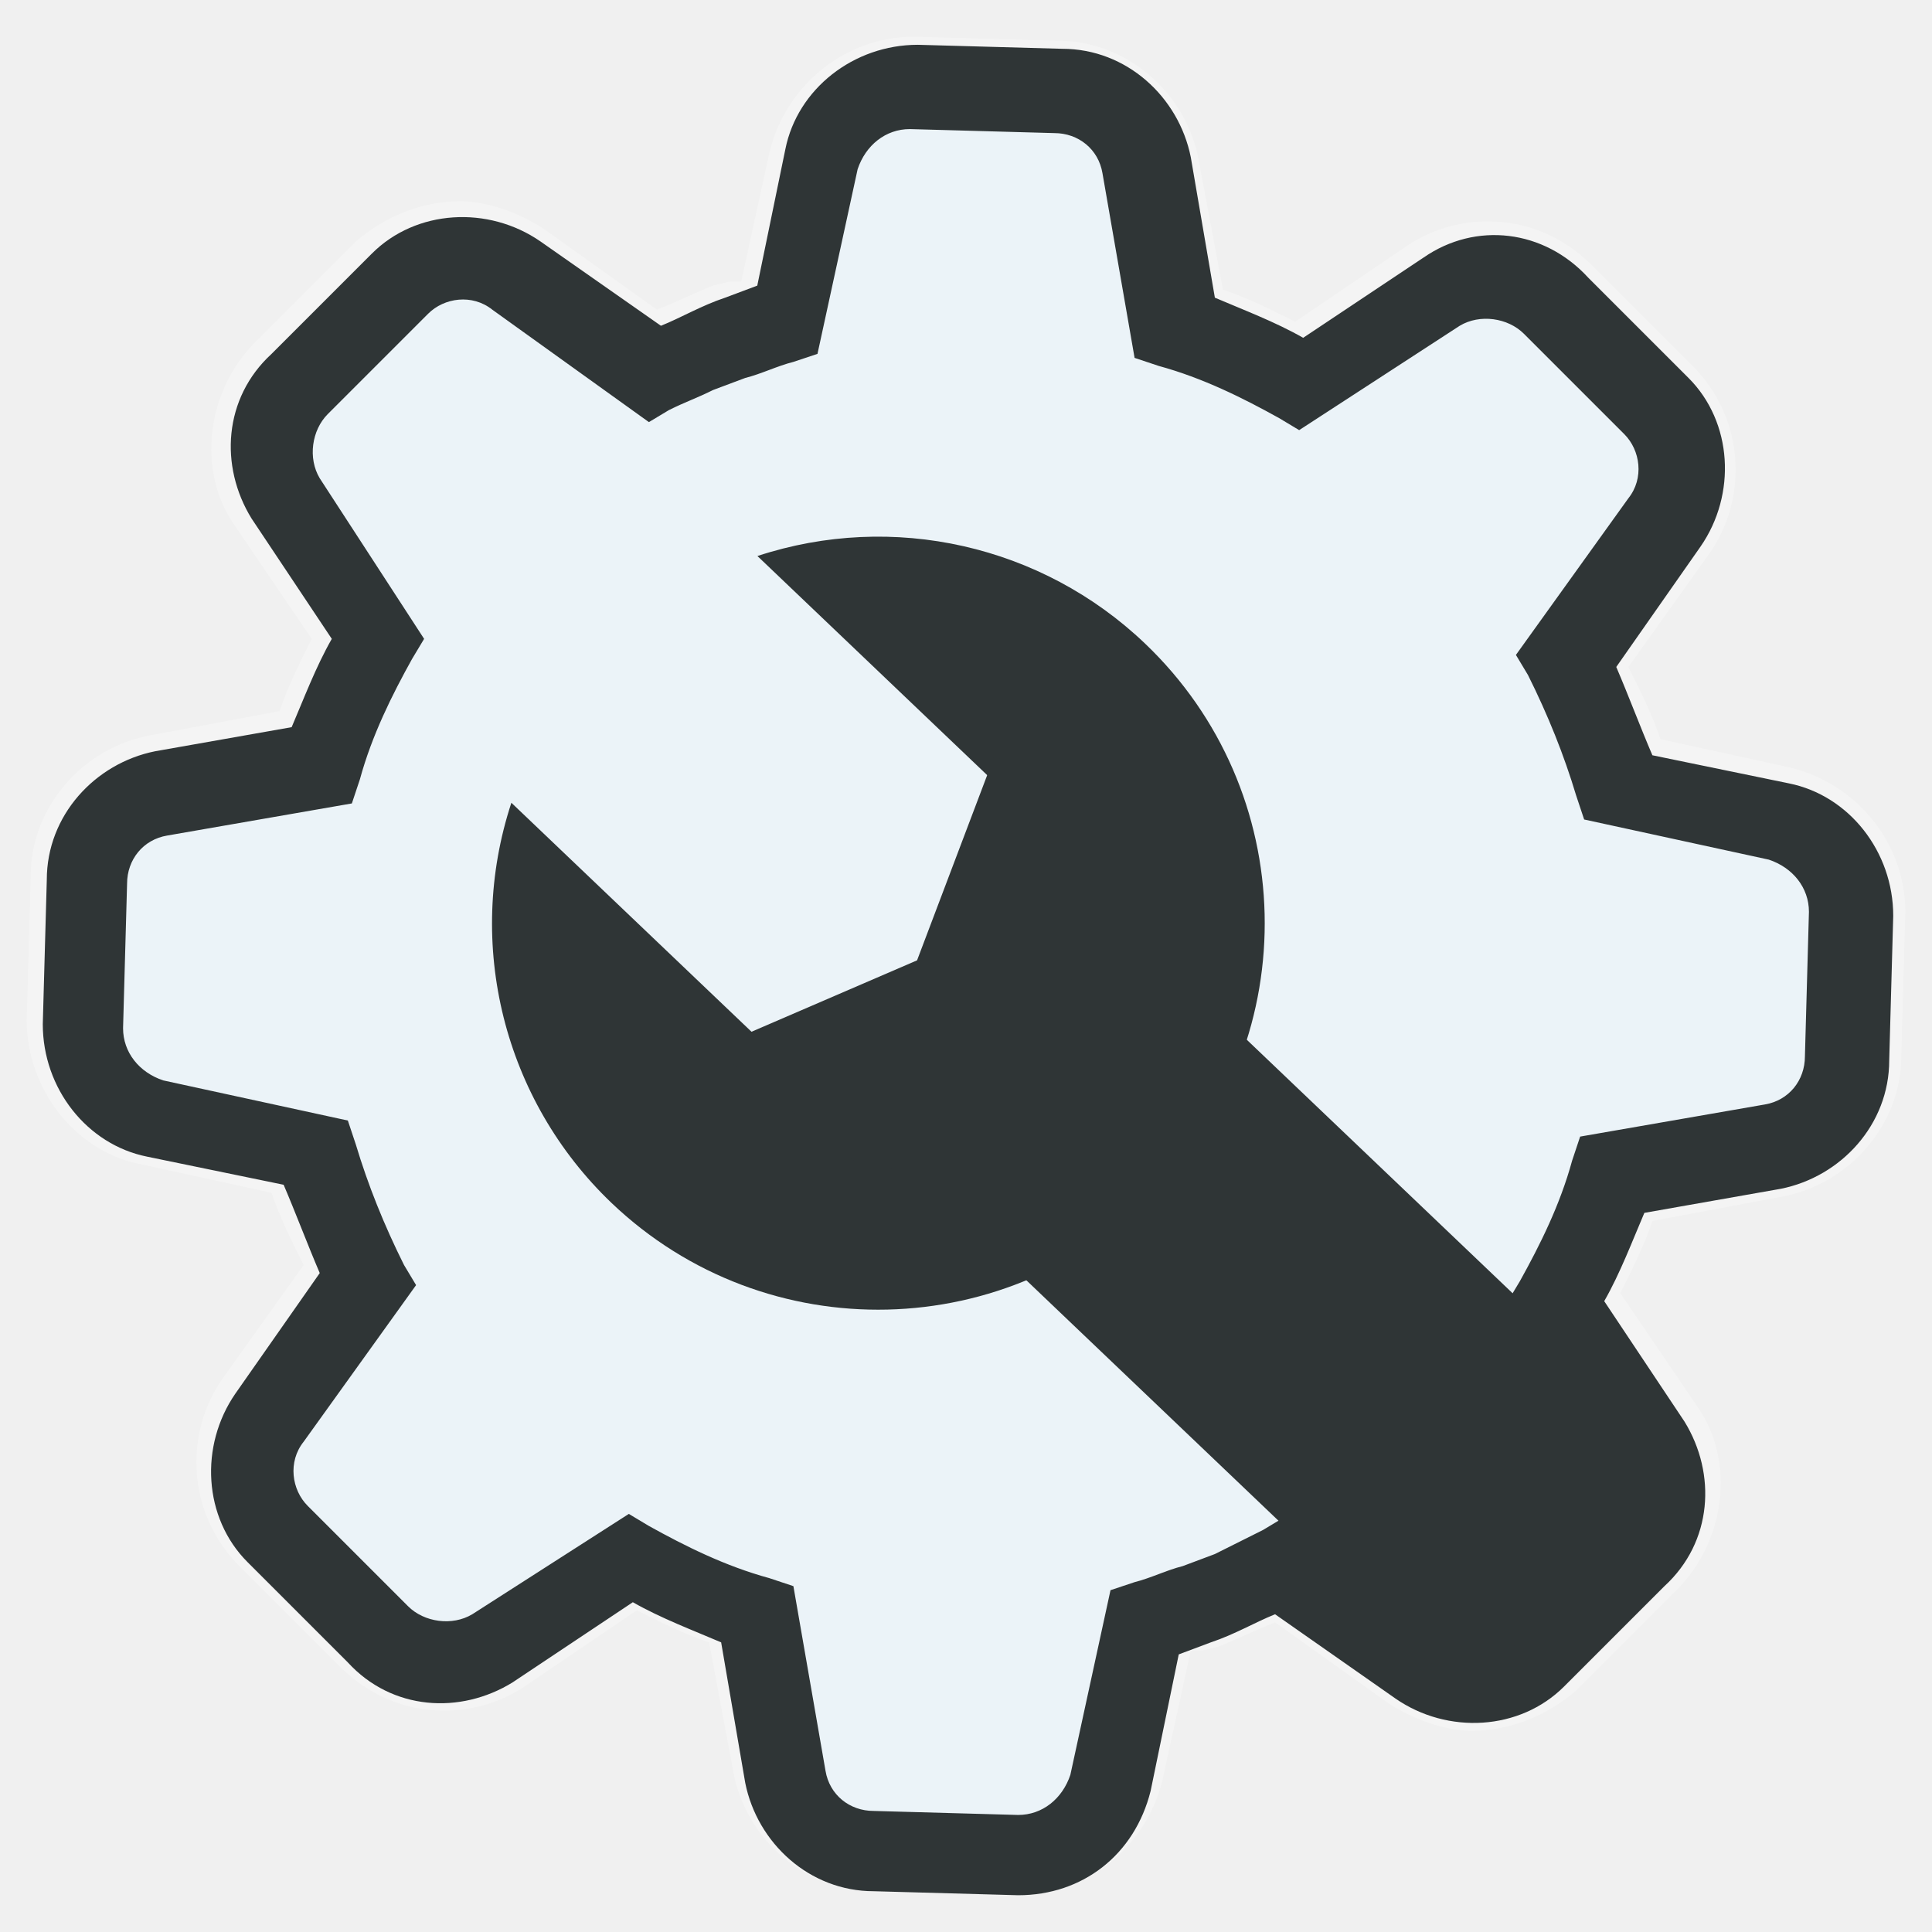
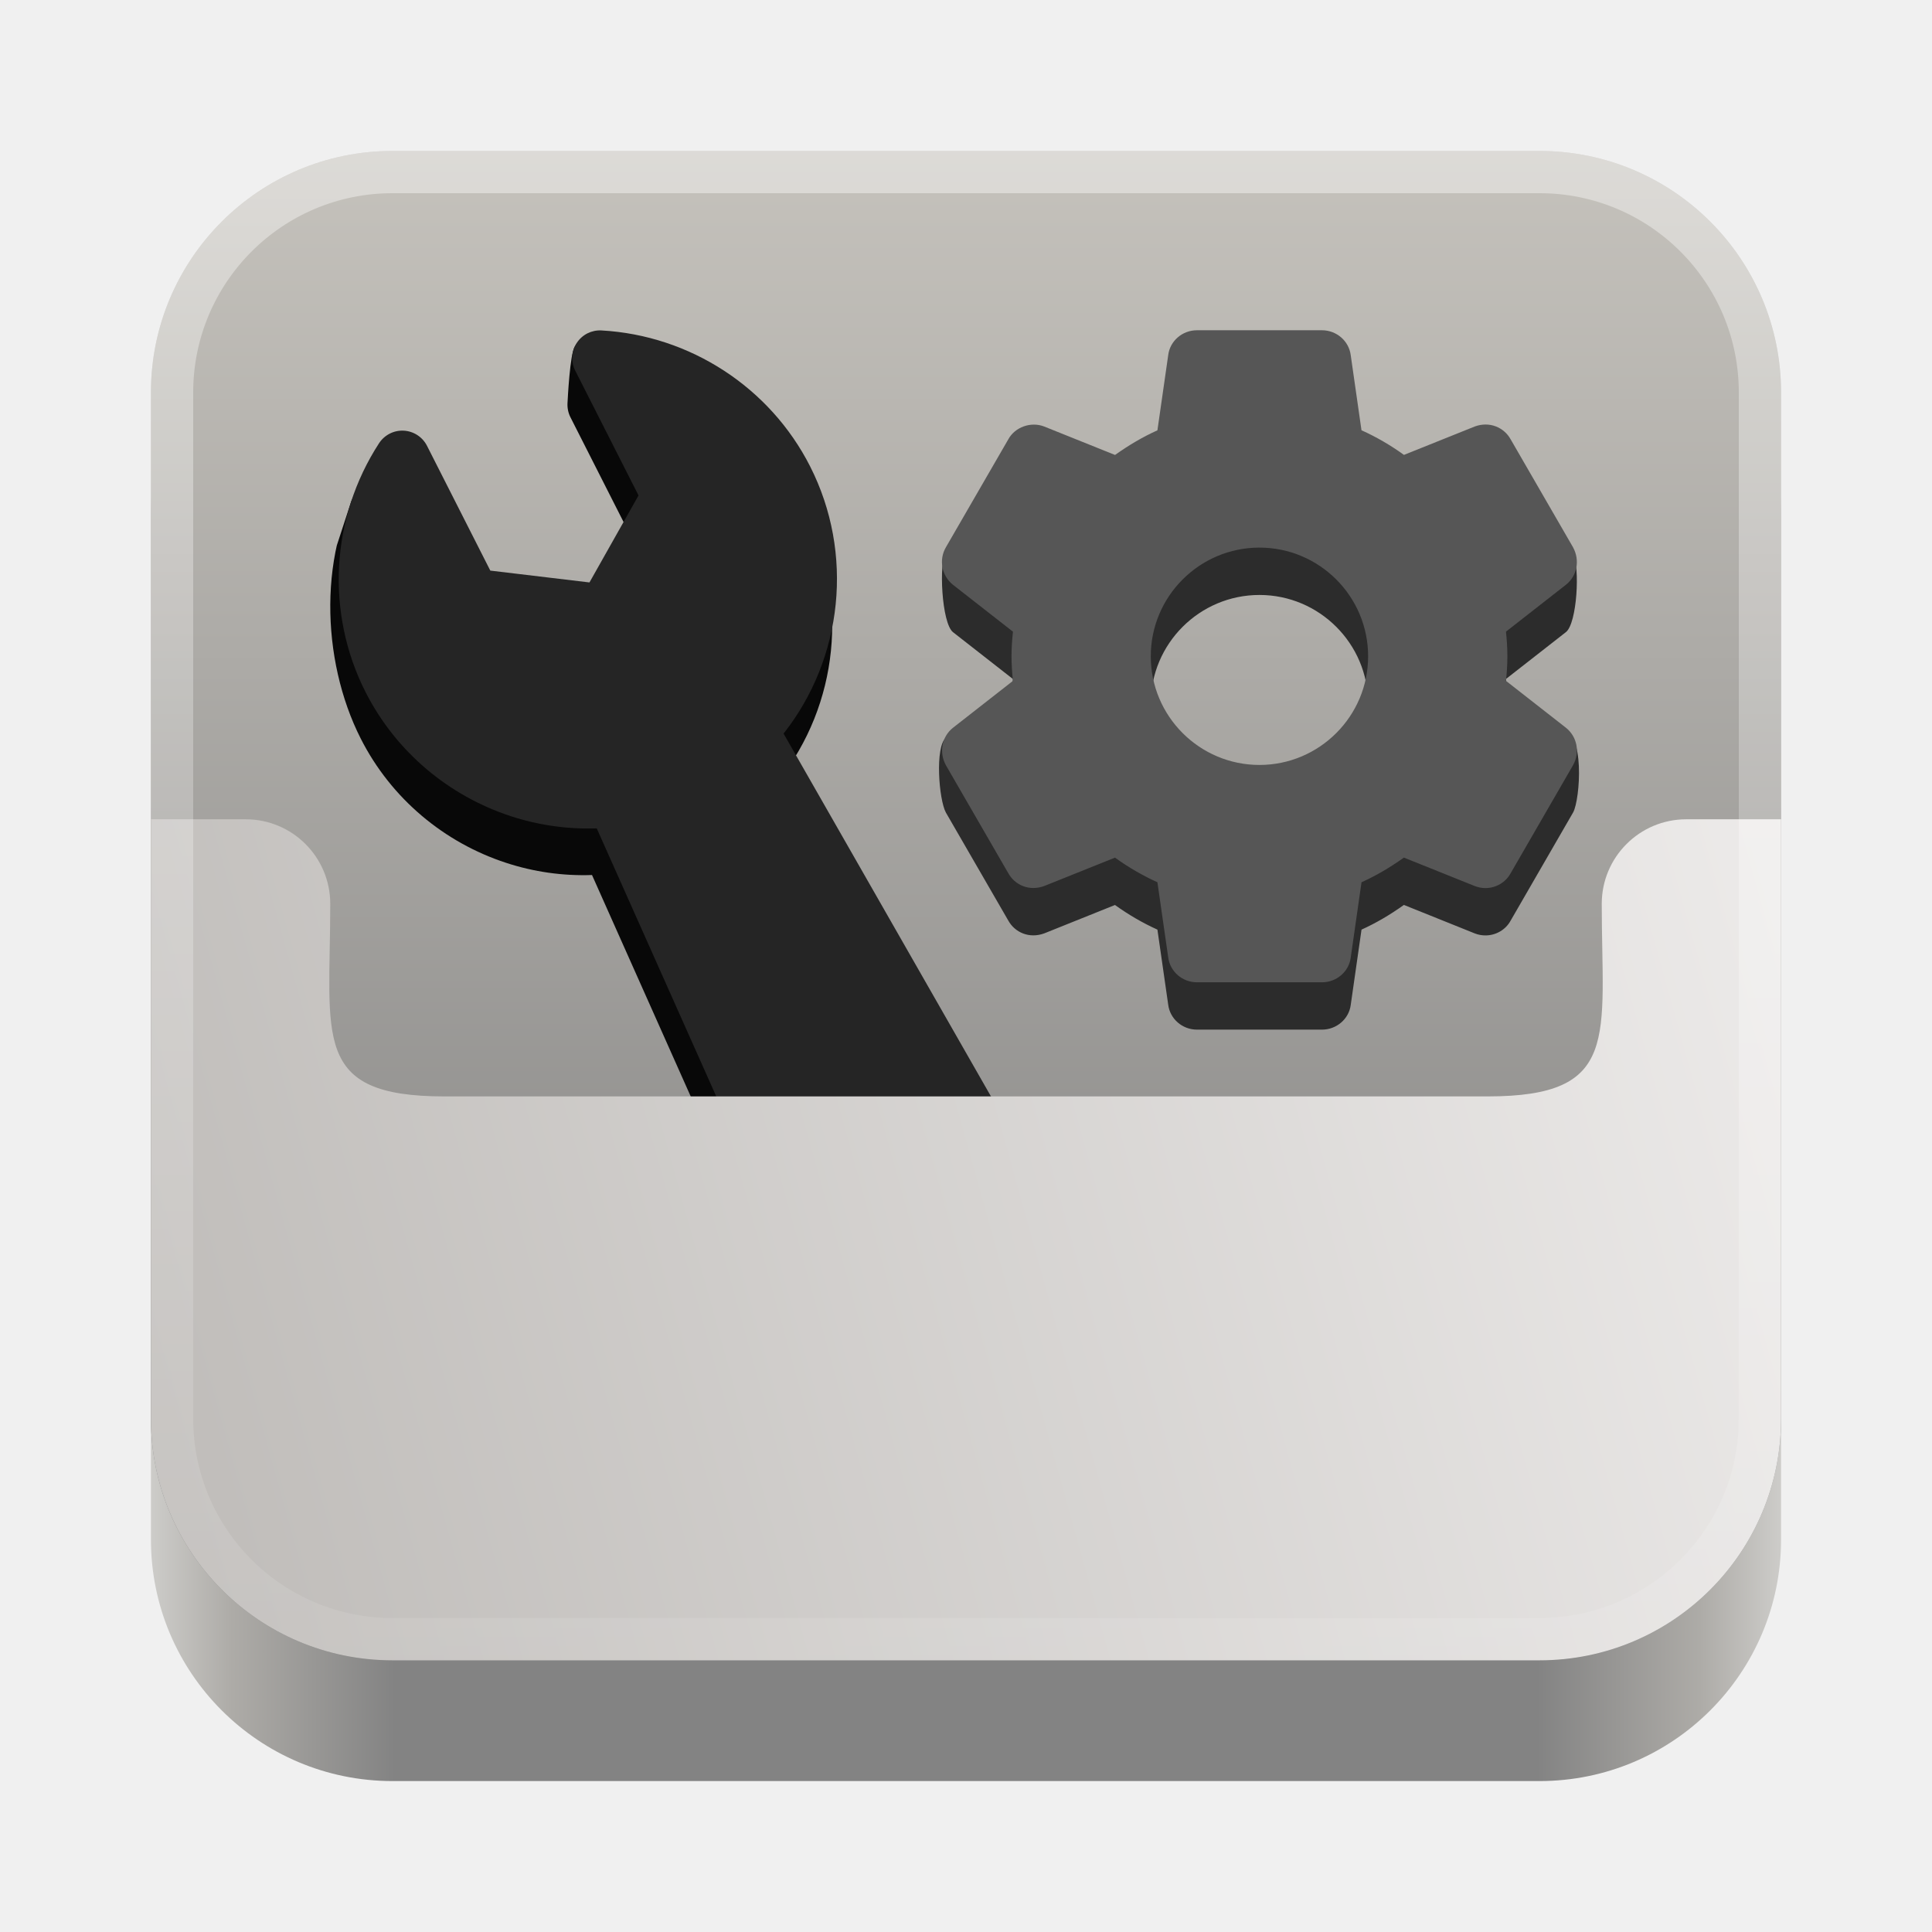
- <svg xmlns="http://www.w3.org/2000/svg" id="Capa_1" data-name="Capa 1" viewBox="0 0 64 64" version="1.1">
-   <defs id="defs1">
-     <style id="style1">.cls-1{fill:#444;}.cls-2{fill:#ff9f00;}.cls-3{fill:#ffd400;}</style>
+ <svg xmlns="http://www.w3.org/2000/svg" width="64" height="64" viewBox="0 0 64 64" fill="none">
+   <rect x="5" y="9" width="54" height="50" rx="8" fill="url(#paint0_linear_2689_60607)" />
+   <rect x="5" y="5" width="54" height="50" rx="8" fill="url(#paint1_linear_2689_60607)" />
+   <path d="M51.71 24.17L49.887 24.123C49.913 23.884 49.934 23.604 49.934 23.308C49.934 23.012 49.913 22.732 49.887 22.492L51.874 20.939C52.244 20.647 52.344 18.78 52.109 18.349L50.045 16.127C49.824 15.723 49.341 15.516 48.85 15.697L46.508 16.638C46.059 16.314 45.588 16.04 45.101 15.821L44.745 13.337C44.686 12.865 44.276 12.508 43.791 12.508H39.651C39.166 12.508 38.756 12.865 38.699 13.329L38.341 15.823C37.87 16.036 37.406 16.306 36.937 16.64L34.588 15.696C34.148 15.526 33.622 15.717 33.403 16.118L31.336 18.23C31.092 18.642 31.193 20.643 31.57 20.942L33.555 22.494C33.523 22.797 33.508 23.061 33.508 23.309C33.508 23.556 33.524 23.82 33.555 24.124L31.336 24.44C30.967 24.732 31.099 26.487 31.334 26.918L33.398 30.49C33.619 30.892 34.098 31.101 34.593 30.919L36.935 29.979C37.384 30.302 37.854 30.575 38.341 30.795L38.698 33.279C38.756 33.752 39.166 34.108 39.652 34.108H43.792C44.277 34.108 44.687 33.752 44.745 33.288L45.102 30.795C45.574 30.581 46.036 30.312 46.506 29.977L48.855 30.921C48.967 30.965 49.087 30.987 49.208 30.987C49.557 30.987 49.878 30.797 50.04 30.5L52.114 26.909C52.344 26.487 52.52 24.17 51.71 24.17ZM41.721 26.909C39.735 26.909 38.121 25.294 38.121 23.308C38.121 21.323 39.735 19.709 41.721 19.709C43.706 19.709 45.321 21.323 45.321 23.308C45.321 25.294 43.706 26.909 41.721 26.909Z" fill="#2C2C2C" />
+   <path d="M51.873 24.107L49.887 22.554C49.913 22.315 49.934 22.035 49.934 21.739C49.934 21.443 49.913 21.163 49.887 20.924L51.875 19.37C52.244 19.079 52.344 18.561 52.109 18.13L50.045 14.558C49.824 14.155 49.341 13.948 48.851 14.129L46.508 15.069C46.059 14.745 45.588 14.472 45.101 14.253L44.745 11.768C44.686 11.296 44.276 10.94 43.791 10.94H39.651C39.166 10.94 38.756 11.296 38.699 11.761L38.341 14.255C37.87 14.467 37.406 14.737 36.937 15.071L34.588 14.128C34.148 13.958 33.622 14.148 33.403 14.55L31.336 18.126C31.092 18.539 31.193 19.074 31.57 19.373L33.555 20.925C33.524 21.229 33.508 21.492 33.508 21.74C33.508 21.988 33.524 22.251 33.555 22.555L31.568 24.109C31.199 24.401 31.099 24.919 31.334 25.349L33.398 28.921C33.619 29.323 34.098 29.532 34.593 29.35L36.935 28.41C37.384 28.733 37.854 29.006 38.341 29.226L38.698 31.71C38.756 32.184 39.166 32.54 39.652 32.54H43.792C44.277 32.54 44.687 32.184 44.745 31.719L45.102 29.226C45.574 29.013 46.036 28.744 46.506 28.409L48.855 29.352C48.968 29.396 49.087 29.419 49.208 29.419C49.557 29.419 49.878 29.228 50.04 28.931L52.114 25.34C52.344 24.919 52.244 24.401 51.873 24.107ZM41.721 25.34C39.735 25.34 38.121 23.725 38.121 21.74C38.121 19.755 39.735 18.14 41.721 18.14C43.706 18.14 45.321 19.755 45.321 21.74C45.321 23.725 43.706 25.34 41.721 25.34Z" fill="#565656" />
+   <g clip-path="url(#clip0_2689_60607)">
+     <path d="M12.13 15.688C12.217 15.553 12.339 15.443 12.483 15.37C12.627 15.297 12.787 15.263 12.948 15.272C13.109 15.28 13.265 15.331 13.67 15.959C13.805 16.047 13.914 16.169 13.987 16.313L16.084 20.448L19.369 20.84L20.994 17.958L18.897 13.823C18.824 13.679 18.791 13.519 18.799 13.358C18.808 13.197 18.879 11.727 19.041 11.48C19.129 11.345 19.158 11.312 19.302 11.239C19.445 11.166 19.606 11.133 19.767 11.142C22.705 11.305 25.354 14.382 26.68 16.997C28.138 19.872 27.77 23.344 25.799 25.847L35.079 42.08C35.684 43.139 35.825 44.365 35.475 45.533C35.125 46.702 34.333 47.649 33.245 48.2C32.192 48.735 31.003 48.826 29.884 48.46C29.849 48.448 29.812 48.436 29.776 48.423C28.627 48.015 27.721 47.177 27.224 46.063L19.611 28.986C18.645 29.02 17.681 28.883 16.764 28.582C14.719 27.914 12.96 26.459 11.95 24.467C10.623 21.852 10.526 18.155 12.13 15.688ZM30.885 44.981C31.367 45.138 31.885 44.875 32.042 44.394C32.2 43.912 31.937 43.394 31.455 43.236C30.974 43.079 30.456 43.342 30.298 43.823C30.141 44.305 30.403 44.823 30.885 44.981Z" fill="#080808" />
+     <path d="M12.557 14.682C12.645 14.547 12.767 14.438 12.91 14.365C13.054 14.291 13.214 14.258 13.375 14.266C13.536 14.275 13.692 14.326 13.827 14.414C13.962 14.502 14.072 14.624 14.145 14.768L16.242 18.902L19.527 19.294L21.152 16.412L19.055 12.277C18.982 12.134 18.948 11.973 18.957 11.812C18.966 11.651 19.017 11.495 19.105 11.361C19.193 11.226 19.315 11.116 19.459 11.043C19.603 10.971 19.763 10.937 19.924 10.946C22.862 11.11 25.511 12.836 26.837 15.451C28.296 18.326 27.928 21.799 25.957 24.301L35.236 40.534C35.842 41.593 35.982 42.819 35.632 43.988C35.282 45.156 34.49 46.103 33.403 46.655C32.349 47.189 31.16 47.28 30.042 46.914C30.006 46.903 29.97 46.89 29.934 46.877C28.785 46.47 27.878 45.632 27.382 44.518L19.768 27.441C18.803 27.474 17.839 27.337 16.921 27.037C14.877 26.368 13.117 24.914 12.107 22.921C10.781 20.307 10.953 17.149 12.557 14.682ZM31.043 43.435C31.524 43.593 32.042 43.33 32.2 42.848C32.357 42.366 32.094 41.848 31.613 41.691C31.131 41.533 30.613 41.796 30.456 42.278C30.298 42.759 30.561 43.278 31.043 43.435Z" fill="#252525" />
+   </g>
+   <path d="M53.06 29.94C53.06 28.394 54.314 27.14 55.86 27.14H59V47C59 51.418 55.418 55 51 55H13C8.582 55 5 51.418 5 47V27.14L8.14 27.14C9.686 27.14 10.94 28.394 10.94 29.94C10.94 34.358 10.302 36.32 14.72 36.32H49.28C53.698 36.32 53.06 34.358 53.06 29.94Z" fill="url(#paint2_linear_2689_60607)" />
+   <rect x="5.7" y="5.7" width="52.6" height="48.6" rx="7.3" stroke="url(#paint3_linear_2689_60607)" stroke-width="1.4" style="mix-blend-mode:soft-light" />
+   <defs>
+     <linearGradient id="paint0_linear_2689_60607" x1="5" y1="59" x2="59" y2="59" gradientUnits="userSpaceOnUse">
+       <stop stop-color="#CDCCC9" />
+       <stop offset="0.05" stop-color="#ADABA7" />
+       <stop offset="0.15" stop-color="#838383" />
+       <stop offset="0.85" stop-color="#838383" />
+       <stop offset="0.95" stop-color="#ADABA7" />
+       <stop offset="1" stop-color="#CDCCC9" />
+     </linearGradient>
+     <linearGradient id="paint1_linear_2689_60607" x1="32" y1="5" x2="32" y2="55" gradientUnits="userSpaceOnUse">
+       <stop stop-color="#C5C2BC" />
+       <stop offset="1" stop-color="#7C7C7C" />
+     </linearGradient>
+     <linearGradient id="paint2_linear_2689_60607" x1="63.32" y1="31.46" x2="3.11" y2="48.2" gradientUnits="userSpaceOnUse">
+       <stop stop-color="#EFEDEC" />
+       <stop offset="1" stop-color="#BEBBB8" />
+     </linearGradient>
+     <linearGradient id="paint3_linear_2689_60607" x1="32" y1="1" x2="32" y2="61" gradientUnits="userSpaceOnUse">
+       <stop stop-color="white" stop-opacity="0.9" />
+       <stop offset="1" stop-color="white" stop-opacity="0.1" />
+     </linearGradient>
+     <clipPath id="clip0_2689_60607">
+       <rect width="31.32" height="31.32" fill="white" transform="matrix(-0.950472 -0.310812 -0.310812 0.950472 43.9634 18.5146)" />
+     </clipPath>
  </defs>
-   <g id="g1" transform="matrix(1.329683,0,0,1.329683,-10.54986,-10.54986)">
-     <g id="g107" transform="translate(308.6094,152.156)">
-       <path class="st10" d="m -260.409,-124.606 c -0.3,-1.1 -0.8,-2.1 -1.3,-3.1 l 2.4,-3.4 c 0.6,-0.9 0.5,-2.1 -0.2,-2.9 l -2.5,-2.5 c -0.8,-0.8 -2,-0.9 -2.9,-0.3 l -3.5,2.3 c -1,-0.6 -2,-1 -3.1,-1.4 l -0.7,-4 c -0.2,-1.1 -1.1,-1.8 -2.2,-1.9 l -3.6,-0.1 c -1.1,0 -2,0.7 -2.3,1.8 l -0.9,4 c -0.4,0.1 -0.9,0.3 -1.3,0.5 v 0 c -0.7,0.3 -1.4,0.6 -2,0.9 l -3.4,-2.4 c -0.9,-0.6 -2.1,-0.5 -2.9,0.2 l -1.3,1.2 -1.3,1.3 c -0.8,0.8 -0.9,2 -0.3,2.9 l 2.3,3.5 c -0.6,1 -1,2 -1.4,3.1 l -4,0.7 c -1.1,0.2 -1.8,1.1 -1.9,2.2 l -0.1,3.6 c 0,1.1 0.7,2 1.8,2.3 l 4,0.9 c 0.3,1.1 0.8,2.1 1.3,3.1 l -2.4,3.4 c -0.6,0.9 -0.5,2.1 0.2,2.9 l 2.6,2.4 c 0.8,0.8 2,0.9 2.9,0.3 l 3.5,-2.3 c 1,0.6 2,1 3.1,1.4 l 0.7,4 c 0.2,1.1 1.1,1.8 2.2,1.9 l 3.6,0.1 c 1.1,0 2,-0.7 2.3,-1.8 l 0.9,-4 c 0.4,-0.1 0.9,-0.3 1.3,-0.5 v 0 c 0.7,-0.3 1.4,-0.6 2,-0.9 l 3.4,2.4 c 0.9,0.6 2.1,0.5 2.9,-0.2 l 1.3,-1.2 1.3,-1.3 c 0.8,-0.8 0.9,-2 0.3,-2.9 l -2.3,-3.5 c 0.6,-1 1,-2 1.4,-3.1 l 4,-0.7 c 1.1,-0.2 1.8,-1.1 1.9,-2.2 l 0.1,-3.6 c 0,-1.1 -0.7,-2 -1.8,-2.3 z" id="path1" style="fill:#ffffff" />
-       <path class="st0" d="m -256.109,-125.106 -3.2,-0.7 c -0.2,-0.6 -0.5,-1.2 -0.8,-1.8 l 2,-2.8 c 1,-1.4 0.9,-3.4 -0.4,-4.7 l -2.5,-2.5 c -0.7,-0.7 -1.6,-1.1 -2.6,-1.1 -0.7,0 -1.4,0.2 -2,0.6 l -2.8,1.9 c -0.6,-0.3 -1.2,-0.6 -1.8,-0.8 l -0.6,-3.2 c -0.3,-1.7 -1.8,-3 -3.5,-3 l -3.6,-0.1 c -1.7,0 -3.2,1.2 -3.6,2.9 l -0.7,3.2 h -0.1 c -0.1,0 -0.1,0 -0.2,0 l -0.4,0.1 c -0.5,0.2 -0.9,0.4 -1.4,0.6 l -2.8,-2 c -0.6,-0.4 -1.4,-0.7 -2.1,-0.7 -1,0 -1.9,0.4 -2.6,1 l -2.5,2.5 c -1.2,1.2 -1.5,3.2 -0.5,4.6 l 1.9,2.8 c -0.3,0.6 -0.6,1.2 -0.8,1.8 l -3.2,0.6 c -1.7,0.3 -3,1.8 -3,3.5 l -0.1,3.6 c 0,1.7 1.2,3.3 2.9,3.6 l 3.2,0.7 c 0.2,0.6 0.5,1.2 0.8,1.8 l -2,2.8 c -1,1.4 -0.9,3.4 0.4,4.7 l 2.5,2.5 c 0.7,0.7 1.6,1.1 2.6,1.1 0.7,0 1.4,-0.2 2,-0.6 l 2.8,-1.9 c 0.6,0.3 1.2,0.6 1.8,0.8 l 0.6,3.2 c 0.3,1.7 1.8,3 3.5,3 l 3.6,0.1 c 1.7,0 3.2,-1.2 3.6,-2.9 l 0.7,-3.2 c 0,0 0,0 0.1,0 0.1,0 0.1,0 0.2,0 l 0.4,-0.1 c 0.5,-0.2 0.9,-0.4 1.4,-0.6 l 2.8,2 c 0.6,0.4 1.4,0.7 2.1,0.7 1,0 1.9,-0.4 2.6,-1 l 2.5,-2.5 c 1.2,-1.2 1.5,-3.2 0.5,-4.6 l -1.9,-2.8 c 0.3,-0.6 0.6,-1.2 0.8,-1.8 l 3.2,-0.6 c 1.7,-0.3 3,-1.8 3,-3.5 l 0.1,-3.6 c 0,-1.7 -1.2,-3.2 -2.9,-3.6 z" id="path4" style="opacity:0.3;fill:#ffffff;enable-background:new" />
-       <path class="st12" d="m -260.409,-124.506 c -0.3,-1.1 -0.8,-2.1 -1.3,-3.1 l 2.4,-3.4 c 0.6,-0.9 0.5,-2.1 -0.2,-2.9 l -2.5,-2.5 c -0.8,-0.8 -2,-0.9 -2.9,-0.3 l -3.5,2.3 c -1,-0.6 -2,-1 -3.1,-1.4 l -0.7,-4 c -0.2,-1.1 -1.1,-1.8 -2.2,-1.9 l -3.6,-0.1 c -1.1,0 -2,0.7 -2.3,1.8 l -0.9,4 c -0.4,0.1 -0.9,0.3 -1.3,0.5 v 0 c -0.7,0.3 -1.4,0.6 -2,0.9 l -3.4,-2.4 c -0.9,-0.6 -2.1,-0.5 -2.9,0.2 l -1.3,1.2 -1.3,1.3 c -0.8,0.8 -0.9,2 -0.3,2.9 l 2.3,3.5 c -0.6,1 -1,2 -1.4,3.1 l -4,0.7 c -1.1,0.2 -1.8,1.1 -1.9,2.2 l -0.1,3.6 c 0,1.1 0.7,2 1.8,2.3 l 4,0.9 c 0.3,1.1 0.8,2.1 1.3,3.1 l -2.4,3.4 c -0.6,0.9 -0.5,2.1 0.2,2.9 l 2.5,2.5 c 0.8,0.8 2,0.9 2.9,0.3 l 3.5,-2.3 c 1,0.6 2,1 3.1,1.4 l 0.7,4 c 0.2,1.1 1.1,1.8 2.2,1.9 l 3.6,0.1 c 1.1,0 2,-0.7 2.3,-1.8 l 0.9,-4 c 0.4,-0.1 0.9,-0.3 1.3,-0.5 v 0 c 0.7,-0.3 1.4,-0.6 2,-0.9 l 3.4,2.4 c 0.9,0.6 2.1,0.5 2.9,-0.2 l 1.3,-1.2 1.3,-1.3 c 0.8,-0.8 0.9,-2 0.3,-2.9 l -2.3,-3.5 c 0.6,-1 1,-2 1.4,-3.1 l 4,-0.7 c 1.1,-0.2 1.8,-1.1 1.9,-2.2 l 0.1,-3.6 c 0,-1.1 -0.7,-2 -1.8,-2.3 z" id="path65" style="opacity:0.3;fill:#bbd8e8;enable-background:new" />
-       <g id="g76" transform="translate(157.0906,-58.40597)">
-         <path class="st2" d="m -432.4,-39.2 v 0 l -3.6,-0.1 c -1.3,0 -2.3,-0.9 -2.6,-2.2 l -0.7,-3.8 c -0.9,-0.3 -1.9,-0.8 -2.8,-1.2 l -3.3,2.2 c -1.1,0.7 -2.5,0.5 -3.4,-0.4 l -2.5,-2.5 c -0.9,-0.9 -1,-2.3 -0.3,-3.4 l 2.3,-3.3 c -0.5,-0.9 -0.8,-1.8 -1.1,-2.8 l -3.8,-0.8 c -1.2,-0.3 -2.1,-1.4 -2.1,-2.6 l 0.1,-3.6 c 0,-1.3 0.9,-2.3 2.2,-2.6 l 3.8,-0.7 c 0.3,-0.9 0.8,-1.9 1.2,-2.8 l -2.2,-3.3 c -0.7,-1.1 -0.5,-2.5 0.4,-3.4 l 2.5,-2.5 c 0.9,-0.9 2.3,-1 3.4,-0.3 l 3.3,2.3 c 0.6,-0.3 1.2,-0.6 1.8,-0.8 l 0.4,-0.1 v 0 c 0.2,-0.1 0.5,-0.2 0.7,-0.3 l 0.8,-3.8 c 0.3,-1.2 1.4,-2.1 2.7,-2.1 l 3.6,0.1 c 1.3,0 2.3,0.9 2.6,2.2 l 0.7,3.8 c 0.9,0.3 1.9,0.8 2.8,1.2 l 3.3,-2.2 c 1.1,-0.7 2.5,-0.5 3.4,0.4 l 2.5,2.5 c 0.9,0.9 1,2.3 0.3,3.4 l -2.3,3.3 c 0.5,0.9 0.8,1.8 1.1,2.8 l 3.8,0.8 c 1.2,0.3 2.1,1.4 2.1,2.6 l -0.1,3.6 c 0,1.3 -0.9,2.3 -2.2,2.6 l -3.8,0.7 c -0.3,0.9 -0.8,1.9 -1.2,2.8 l 2.2,3.5 c 0.7,1.1 0.5,2.5 -0.4,3.4 l -2.5,2.5 c -0.9,0.9 -2.3,1 -3.4,0.3 l -3.3,-2.3 c -0.6,0.3 -1.2,0.6 -1.8,0.8 l -0.4,0.1 v 0 c -0.2,0.1 -0.5,0.2 -0.7,0.3 l -0.8,3.8 c -0.3,1.1 -1.4,1.9 -2.7,1.9 z m -9.6,-8.2 0.2,0.1 c 1,0.5 2,1 3.1,1.4 l 0.2,0.1 0.8,4.2 c 0.2,0.9 0.9,1.5 1.8,1.5 l 3.6,0.1 c 0.9,0 1.7,-0.6 1.9,-1.5 l 0.9,-4.2 0.2,-0.1 c 0.4,-0.1 0.8,-0.3 1.3,-0.4 l 0.4,-0.1 v 0 c 0.6,-0.2 1.1,-0.5 1.6,-0.7 l 0.2,-0.1 3.6,2.6 c 0.7,0.5 1.8,0.4 2.4,-0.2 l 2.5,-2.5 c 0.6,-0.6 0.8,-1.6 0.3,-2.4 l -2.4,-3.7 0.1,-0.2 c 0.5,-1 1,-2 1.4,-3.1 l 0.1,-0.2 4.2,-0.8 c 0.9,-0.2 1.5,-0.9 1.5,-1.8 l 0.1,-3.6 c 0,-0.9 -0.6,-1.7 -1.5,-1.9 l -4.2,-0.9 -0.1,-0.2 c -0.3,-1.1 -0.8,-2.1 -1.3,-3.1 l -0.1,-0.2 2.6,-3.6 c 0.5,-0.7 0.4,-1.8 -0.2,-2.4 l -2.5,-2.5 c -0.6,-0.6 -1.6,-0.8 -2.4,-0.3 l -3.7,2.4 -0.2,-0.1 c -1,-0.5 -2,-1 -3.1,-1.4 l -0.2,-0.1 -0.8,-4.2 c -0.2,-0.9 -0.9,-1.5 -1.8,-1.5 l -3.6,-0.1 c -0.9,0 -1.7,0.6 -1.9,1.5 l -0.9,4.2 -0.2,0.1 c -0.4,0.1 -0.8,0.3 -1.3,0.4 l -0.4,0.1 v 0 c -0.6,0.2 -1.1,0.5 -1.6,0.8 l -0.2,0.1 -3.6,-2.6 c -0.7,-0.5 -1.8,-0.4 -2.4,0.2 l -2.5,2.5 c -0.6,0.6 -0.8,1.6 -0.3,2.4 l 2.4,3.7 -0.1,0.2 c -0.5,1 -1,2 -1.4,3.1 l -0.1,0.2 -4.2,0.8 c -0.9,0.2 -1.5,0.9 -1.5,1.8 l -0.1,3.6 c 0,0.9 0.6,1.7 1.5,1.9 l 4.2,0.9 0.1,0.2 c 0.3,1.1 0.8,2.1 1.3,3.1 l 0.1,0.2 -2.6,3.6 c -0.5,0.7 -0.4,1.8 0.2,2.4 l 2.5,2.5 c 0.6,0.6 1.6,0.8 2.4,0.3 z" id="path70" style="fill:#2f3536" />
-         <path class="st2" d="m -432.4,-38.6 v 0 l -3.6,-0.1 c -1.6,0 -2.9,-1.2 -3.2,-2.7 l -0.6,-3.5 c -0.7,-0.3 -1.5,-0.6 -2.2,-1 l -3,2 c -1.3,0.8 -3,0.7 -4.1,-0.5 l -2.5,-2.5 c -1.1,-1.1 -1.2,-2.9 -0.3,-4.2 l 2.1,-3 c -0.3,-0.7 -0.6,-1.5 -0.9,-2.2 l -3.4,-0.7 c -1.5,-0.3 -2.6,-1.7 -2.6,-3.3 l 0.1,-3.6 c 0,-1.6 1.2,-2.9 2.7,-3.2 l 3.4,-0.6 c 0.3,-0.7 0.6,-1.5 1,-2.2 l -2,-3 c -0.8,-1.3 -0.7,-3 0.5,-4.1 l 2.5,-2.5 c 1.1,-1.1 2.9,-1.2 4.2,-0.3 l 3,2.1 c 0.5,-0.2 1,-0.5 1.6,-0.7 l 0.8,-0.3 0.7,-3.4 c 0.3,-1.5 1.7,-2.6 3.3,-2.6 l 3.6,0.1 c 1.6,0 2.9,1.2 3.2,2.7 l 0.6,3.5 c 0.7,0.3 1.5,0.6 2.2,1 l 3,-2 c 1.3,-0.9 3,-0.7 4.1,0.5 l 2.5,2.5 c 1.1,1.1 1.2,2.9 0.3,4.2 l -2.1,3 c 0.3,0.7 0.6,1.5 0.9,2.2 l 3.4,0.7 c 1.5,0.3 2.6,1.7 2.6,3.3 l -0.1,3.6 c 0,1.6 -1.2,2.9 -2.7,3.2 l -3.4,0.6 c -0.3,0.7 -0.6,1.5 -1,2.2 l 2,3 c 0.8,1.3 0.7,3 -0.5,4.1 l -2.5,2.5 c -1.1,1.1 -2.9,1.2 -4.2,0.3 l -3,-2.1 c -0.5,0.2 -1,0.5 -1.6,0.7 l -0.8,0.3 -0.7,3.4 c -0.4,1.6 -1.7,2.6 -3.3,2.6 z m 0,-0.7 v 0.2 z m -9.7,-8.8 0.5,0.3 c 0.9,0.5 1.9,1 3,1.3 l 0.6,0.2 0.8,4.6 c 0.1,0.6 0.6,1 1.2,1 l 3.6,0.1 c 0.6,0 1.1,-0.4 1.3,-1 l 1,-4.6 0.6,-0.2 c 0.4,-0.1 0.8,-0.3 1.2,-0.4 l 0.8,-0.3 c 0.4,-0.2 0.8,-0.4 1.2,-0.6 l 0.5,-0.3 3.9,2.8 c 0.5,0.4 1.2,0.3 1.6,-0.1 l 2.5,-2.5 c 0.4,-0.4 0.5,-1.1 0.2,-1.6 l -2.6,-4 0.3,-0.5 c 0.5,-0.9 1,-1.9 1.3,-3 l 0.2,-0.6 4.6,-0.8 c 0.6,-0.1 1,-0.6 1,-1.2 l 0.1,-3.6 c 0,-0.6 -0.4,-1.1 -1,-1.3 l -4.6,-1 -0.2,-0.6 c -0.3,-1 -0.7,-2 -1.2,-3 l -0.3,-0.5 2.8,-3.9 c 0.4,-0.5 0.3,-1.2 -0.1,-1.6 l -2.5,-2.5 c -0.4,-0.4 -1.1,-0.5 -1.6,-0.2 l -4,2.6 -0.5,-0.3 c -0.9,-0.5 -1.9,-1 -3,-1.3 l -0.6,-0.2 -0.8,-4.6 c -0.1,-0.6 -0.6,-1 -1.2,-1 l -3.6,-0.1 c -0.6,0 -1.1,0.4 -1.3,1 l -1,4.6 -0.6,0.2 c -0.4,0.1 -0.8,0.3 -1.2,0.4 l -0.8,0.3 c -0.4,0.2 -0.7,0.3 -1.1,0.5 l -0.5,0.3 -3.9,-2.8 c -0.5,-0.4 -1.2,-0.3 -1.6,0.1 l -2.5,2.5 c -0.4,0.4 -0.5,1.1 -0.2,1.6 l 2.6,4 -0.3,0.5 c -0.5,0.9 -1,1.9 -1.3,3 l -0.2,0.6 -4.6,0.8 c -0.6,0.1 -1,0.6 -1,1.2 l -0.1,3.6 c 0,0.6 0.4,1.1 1,1.3 l 4.6,1 0.2,0.6 c 0.3,1 0.7,2 1.2,3 l 0.3,0.5 -2.8,3.9 c -0.4,0.5 -0.3,1.2 0.1,1.6 l 2.5,2.5 c 0.4,0.4 1.1,0.5 1.6,0.2 z" id="path72" style="fill:#2f3536" />
-       </g>
-       <g id="g104" transform="matrix(0.4782604,-0.5014924,0.5014924,0.4782604,-383.1731,149.2235)">
-         <rect style="fill:#2f3536;fill-opacity:1;stroke:none;stroke-width:0.752" id="rect83" width="11.727" height="29.559" x="380.756" y="-155.428" ry="2.319" />
-         <path id="circle94" style="fill:#2f3536;fill-opacity:1;stroke:none" d="m 380.402,-172.871 a 13.894,13.894 0 0 0 -7.926,12.531 13.894,13.894 0 0 0 13.895,13.895 13.894,13.894 0 0 0 13.895,-13.895 13.894,13.894 0 0 0 -7.34,-12.252 v 16.162 h -12.523 z" />
-         <path id="path104" style="fill:#2f3536;fill-opacity:1;stroke:none;stroke-width:2.567" d="m 379.042,-161.521 0.65,7.598 13.342,-0.004 0.666,-7.578 -7.332,3.098 z" />
-       </g>
-     </g>
-   </g>
</svg>
